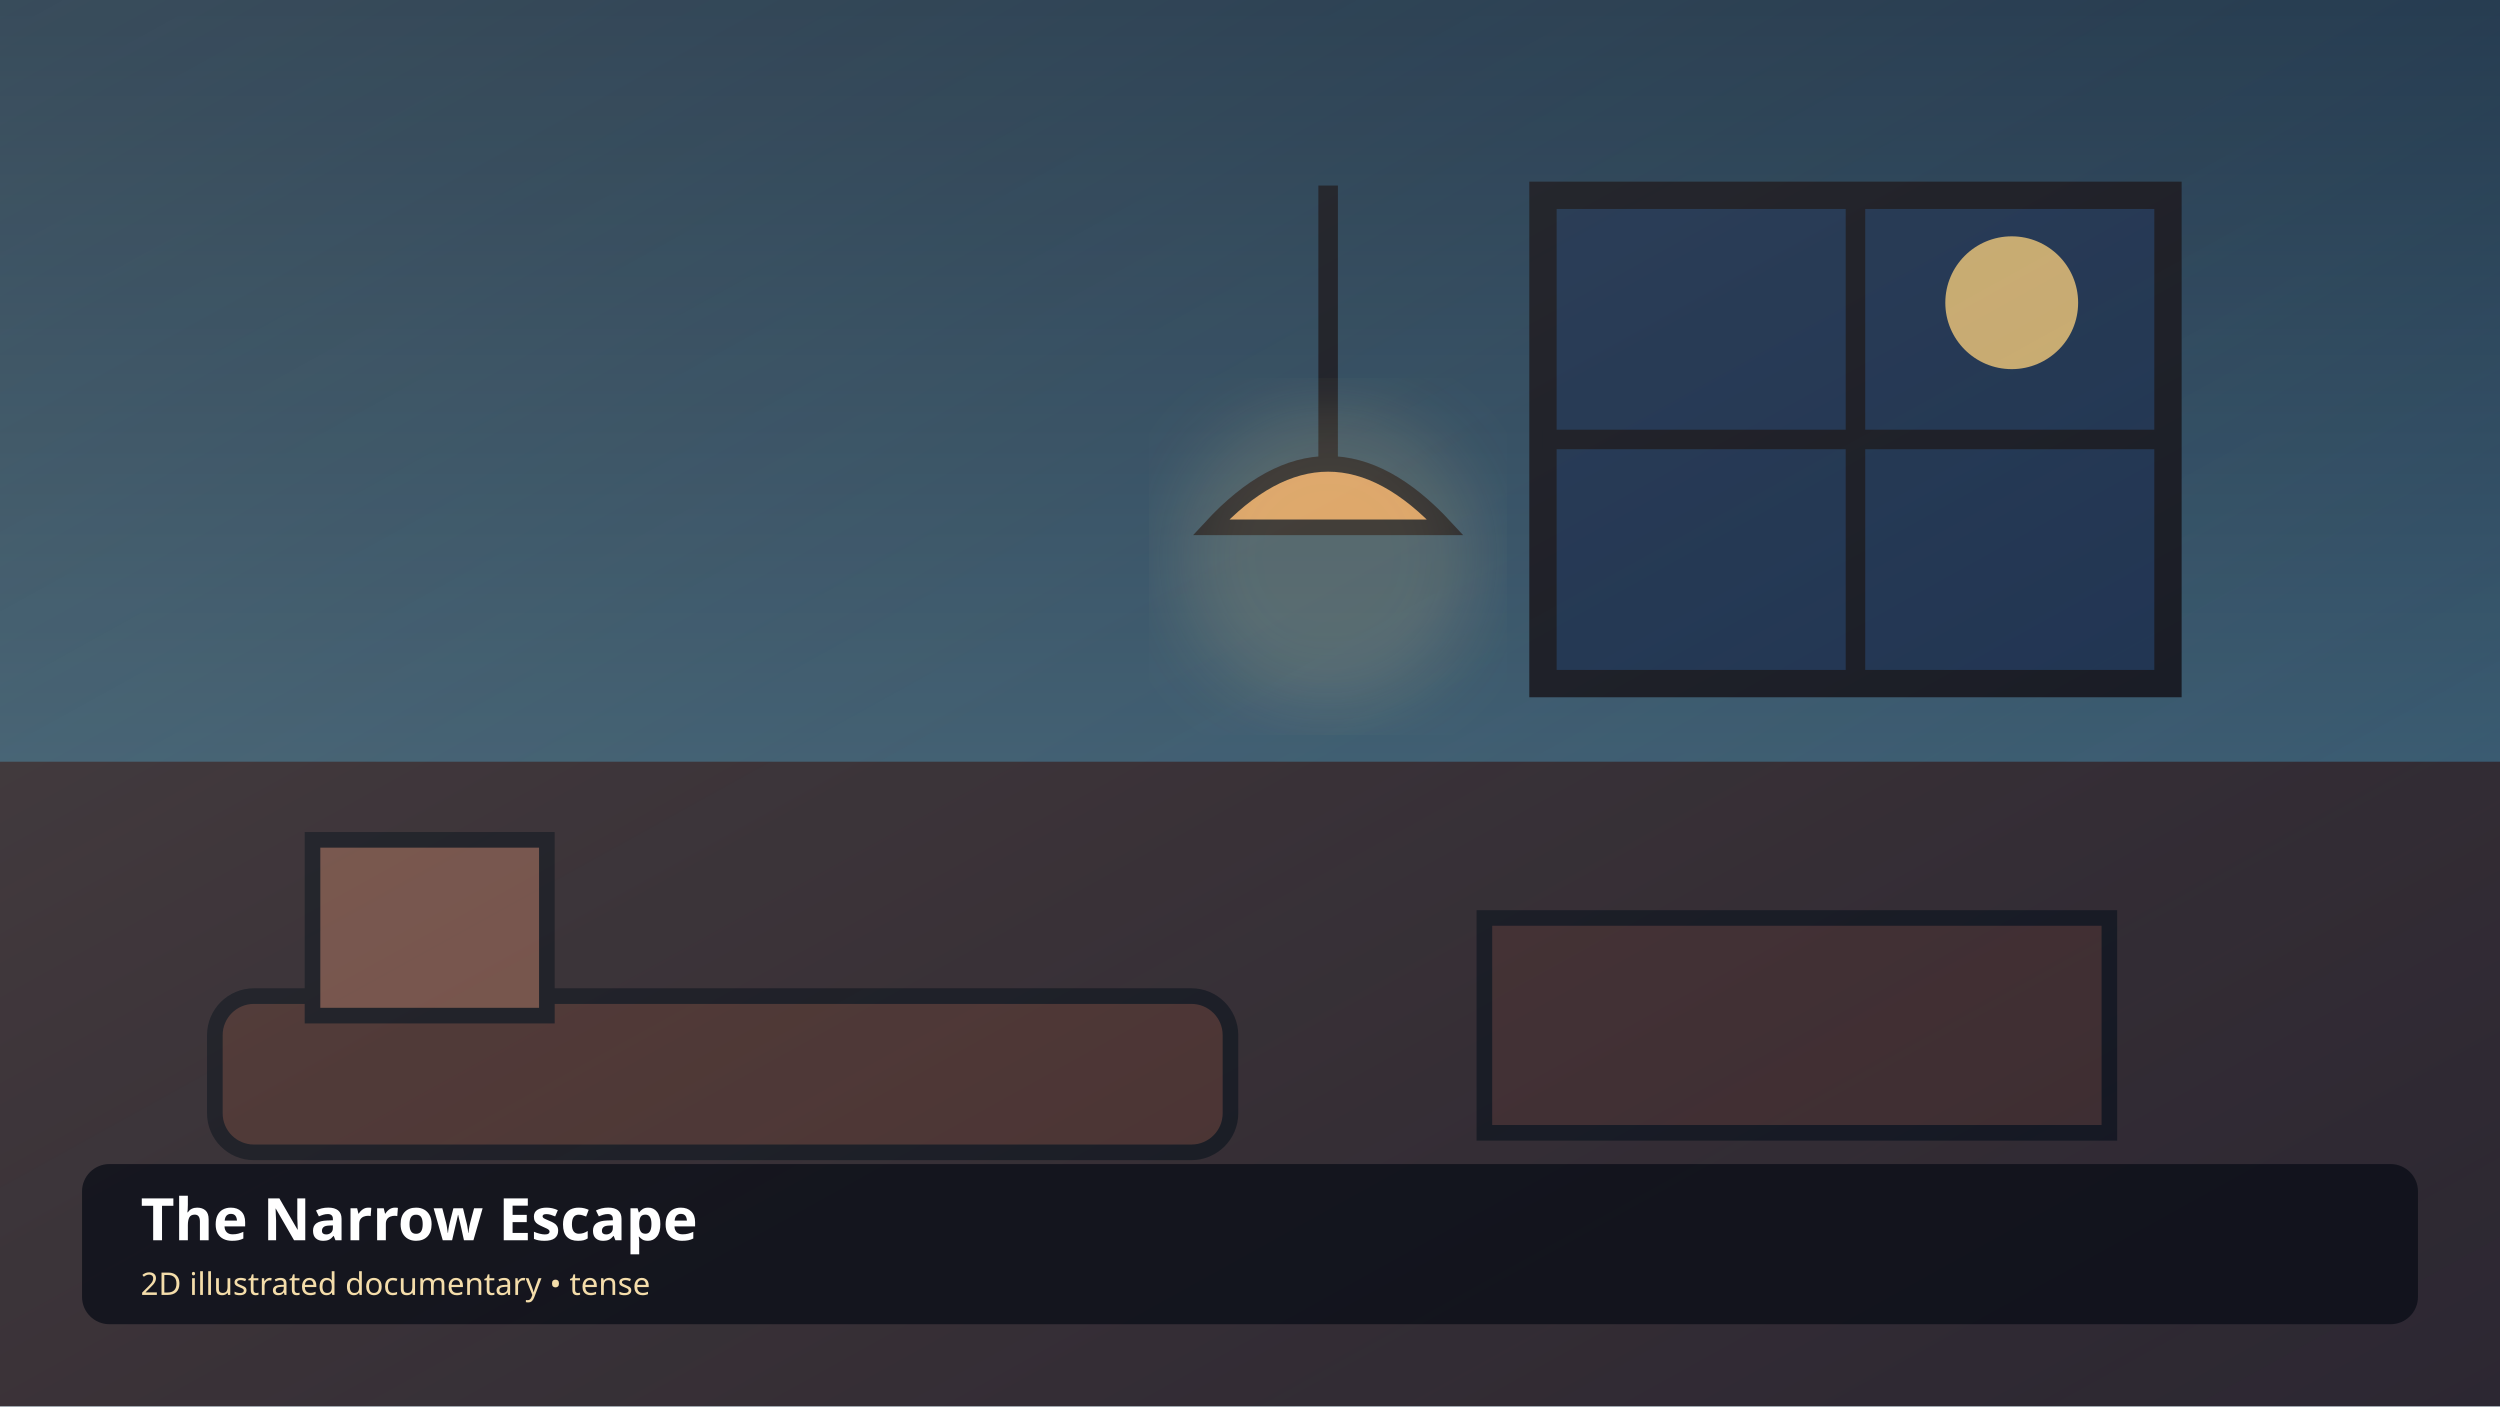
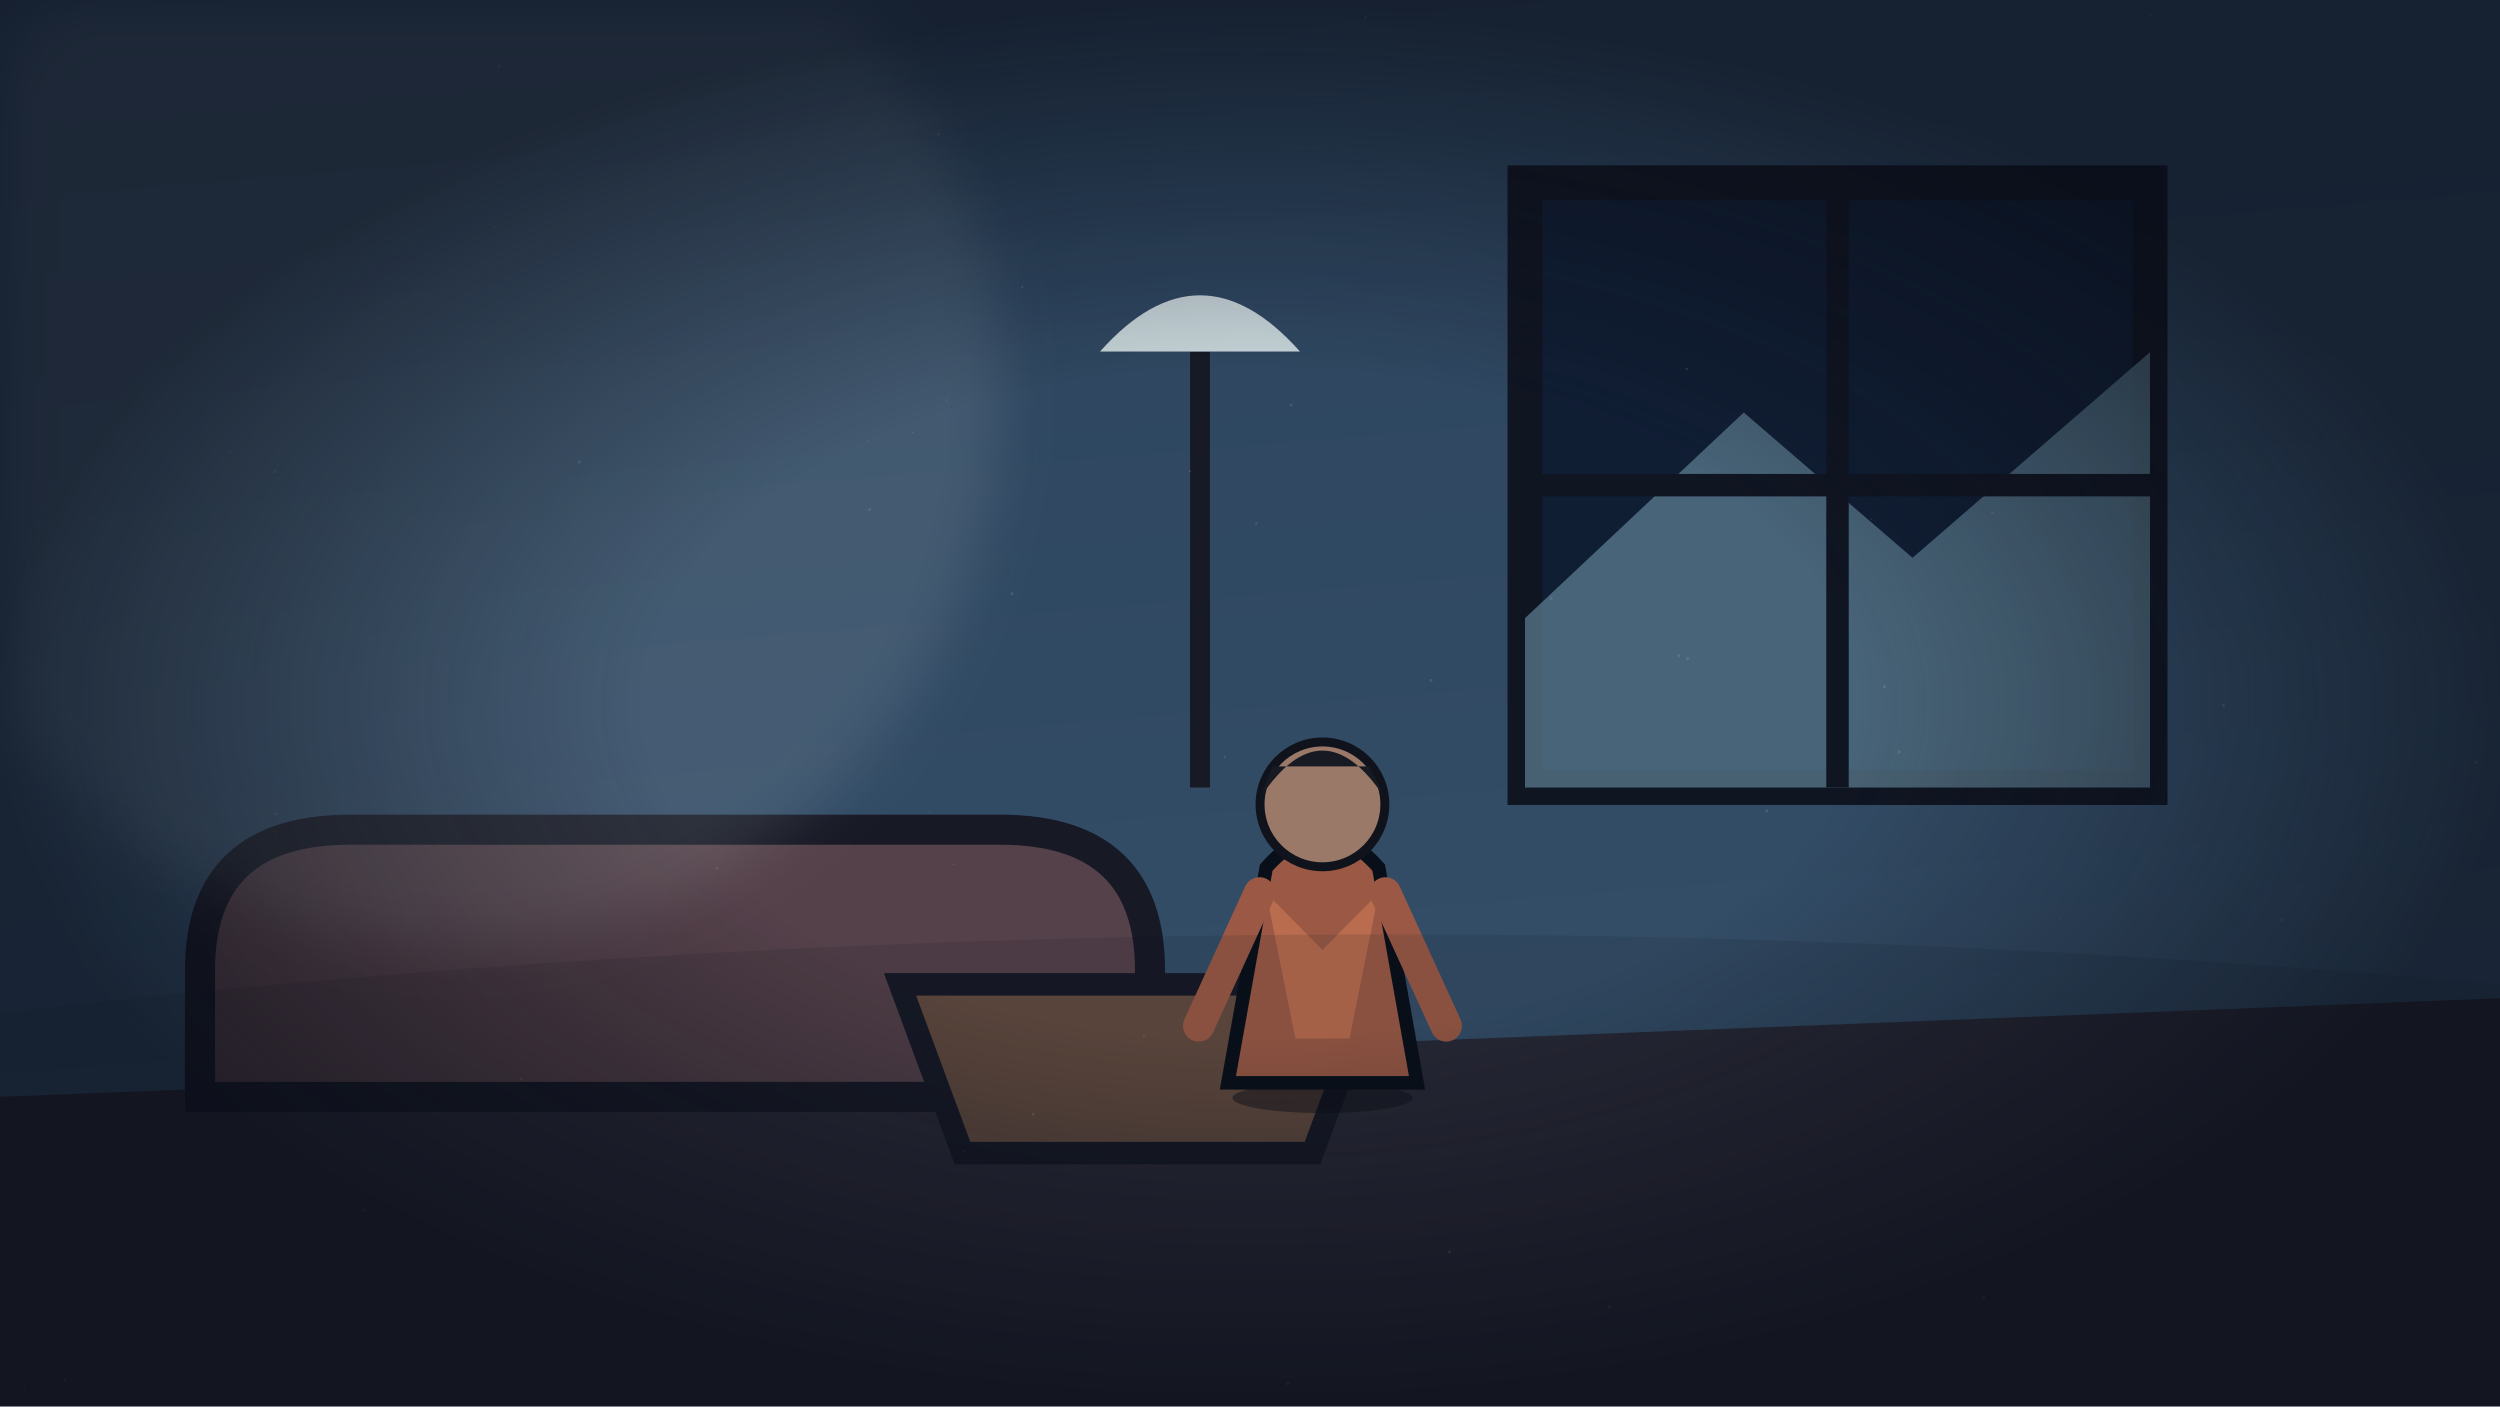
<svg xmlns="http://www.w3.org/2000/svg" width="1280" height="720" viewBox="0 0 1280 720">
  <defs>
-     <linearGradient id="sky" x2="0" y2="1">
-       <stop stop-color="#17324d" />
-       <stop offset="1" stop-color="#4d7890" />
+     <linearGradient id="atmosphere" x1="0" y1="0" x2="0.15" y2="1">
+       <stop stop-color="#101e34" />
+       <stop offset="1" stop-color="#36516b" />
    </linearGradient>
-     <linearGradient id="light" x2="1" y2="1">
-       <stop stop-color="#f4ddaa" stop-opacity=".55" />
-       <stop offset="1" stop-color="#d9a15d" stop-opacity="0" />
+     <linearGradient id="ground" x1="0" y1="0" x2="0" y2="1">
+       <stop stop-color="#36516b" />
+       <stop offset="1" stop-color="#10141e" />
    </linearGradient>
+     <radialGradient id="vignette">
+       <stop offset="48%" stop-color="#080c16" stop-opacity="0" />
+       <stop offset="100%" stop-color="#080c16" stop-opacity=".62" />
+     </radialGradient>
+     <filter id="glow" x="-60%" y="-60%" width="220%" height="220%">
+       <feGaussianBlur stdDeviation="14.2" />
+     </filter>
    <filter id="soft">
-       <feGaussianBlur stdDeviation="18" />
+       <feGaussianBlur stdDeviation="4.9" />
    </filter>
  </defs>
-   <rect width="1280" height="720" fill="url(#sky)" />
-   <rect y="390" width="1280" height="330" fill="#2c2732" />
-   <rect x="790" y="100" width="320" height="250" fill="#172f51" stroke="#101522" stroke-width="14" />
-   <path d="M950 100 V350 M790 225 H1110" stroke="#101522" stroke-width="10" />
-   <circle cx="1030" cy="155" r="34" fill="#f1c979" opacity=".8" />
-   <rect x="110" y="510" width="520" height="80" rx="20" fill="#432e31" stroke="#101522" stroke-width="8" />
-   <rect x="160" y="430" width="120" height="90" fill="#6d4c48" stroke="#101522" stroke-width="8" />
-   <rect x="760" y="470" width="320" height="110" fill="#3a2a31" stroke="#101522" stroke-width="8" />
-   <path d="M680 95 V270" stroke="#101522" stroke-width="10" />
-   <path d="M620 270 Q680 205 740 270Z" fill="#d89d63" stroke="#101522" stroke-width="8" />
-   <circle cx="680" cy="285" r="76" fill="#f6d990" opacity=".15" filter="url(#soft)" />
-   <rect width="1280" height="720" fill="url(#light)" opacity=".28" />
-   <rect x="42" y="596" width="1196" height="82" rx="14" fill="#070b15" opacity=".72" />
-   <text x="72" y="635" fill="#fff" font-family="sans-serif" font-size="30" font-weight="bold">The Narrow Escape</text>
-   <text x="72" y="663" fill="#f4ddaa" font-family="sans-serif" font-size="16">2D illustrated documentary • tense</text>
+   <rect width="1280" height="720" fill="url(#atmosphere)" />
+   <path d="M0 0 H1280 V561.6 H0Z" fill="#36516b" opacity=".72" />
+   <path d="M0 561.6 L1280 511.1 V720 H0Z" fill="#292936" />
+   <rect x="780.8" y="93.6" width="320.0" height="309.6" fill="#101e34" stroke="#101522" stroke-width="17.9" />
+   <path d="M780.8 316.5 L892.8 211.2 L979.2 285.6 L1100.8 180.3 V403.2 H780.8Z" fill="#668a9d" opacity=".65" />
+   <path d="M940.8 93.6 V403.2 M780.8 248.4 H1100.8" stroke="#101522" stroke-width="11.5" />
+   <path d="M102.4 496.8 q0 -72.0 76.8 -72.0 h332.8 q76.8 0 76.8 72.0 v64.8 H102.4Z" fill="#55414a" stroke="#171925" stroke-width="15.4" />
+   <path d="M460.8 504.0 h243.2 l-32.0 86.4 h-179.2Z" fill="#634b3f" stroke="#171925" stroke-width="11.5" />
+   <path d="M614.4 180.0 V403.2" stroke="#171925" stroke-width="10.2" />
+   <path d="M563.2 180.0 Q614.4 122.4 665.6 180.0Z" fill="#c5d3d7" />
+   <g transform="translate(677.1 554.4) scale(0.90)">
+     <ellipse cx="0" cy="8.6" rx="51.2" ry="8.6" fill="#080c14" opacity=".45" />
+     <path d="M-32.0 -122.4 Q0 -158.4 32.0 -122.4 L53.8 0 H-53.8Z" fill="#9b5945" stroke="#090f19" stroke-width="7.7" />
+     <path d="M-32.0 -108.0 L0 -75.6 L32.0 -108.0 L15.4 -25.2 H-15.4Z" fill="#b96c4e" />
+     <circle cx="0" cy="-158.4" r="35.5" fill="#9a7969" stroke="#10131b" stroke-width="5.1" />
+     <path d="M-35.5 -162.0 Q0 -216.0 35.5 -162.0 L26.6 -180.0 H-28.4Z" fill="#171a22" />
+     <path d="M-35.8 -108.0 L-70.4 -32.4 M35.8 -108.0 L70.4 -32.4" stroke="#9b5945" stroke-width="17.9" stroke-linecap="round" />
+   </g>
+   <circle cx="230.4" cy="201.6" r="281.6" fill="#c5d3d7" opacity=".13" filter="url(#glow)" />
+   <path d="M0 518.4 Q640.0 446.4 1280 504.0 V720 H0Z" fill="#080d16" opacity=".12" />
+   <g>
+     <circle cx="859.6" cy="335.7" r="0.73" fill="#f4e8d4" opacity=".12" />
+     <circle cx="255.5" cy="33.9" r="0.76" fill="#f4e8d4" opacity=".12" />
+     <circle cx="661.1" cy="207.4" r="0.74" fill="#f4e8d4" opacity=".12" />
+     <circle cx="480.5" cy="68.7" r="0.71" fill="#f4e8d4" opacity=".12" />
+     <circle cx="523.4" cy="147.0" r="0.57" fill="#f4e8d4" opacity=".12" />
+     <circle cx="518.2" cy="304.0" r="0.82" fill="#f4e8d4" opacity=".12" />
+     <circle cx="742.2" cy="640.9" r="0.83" fill="#f4e8d4" opacity=".12" />
+     <circle cx="186.6" cy="619.5" r="0.61" fill="#f4e8d4" opacity=".12" />
+     <circle cx="117.9" cy="231.4" r="0.54" fill="#f4e8d4" opacity=".12" />
+     <circle cx="958.0" cy="265.7" r="0.46" fill="#f4e8d4" opacity=".12" />
+     <circle cx="367.1" cy="444.6" r="0.62" fill="#f4e8d4" opacity=".12" />
+     <circle cx="824.1" cy="669.0" r="0.79" fill="#f4e8d4" opacity=".12" />
+     <circle cx="794.1" cy="306.4" r="0.72" fill="#f4e8d4" opacity=".12" />
+     <circle cx="627.1" cy="387.5" r="0.58" fill="#f4e8d4" opacity=".12" />
+     <circle cx="488.3" cy="442.5" r="0.46" fill="#f4e8d4" opacity=".12" />
+     <circle cx="657.9" cy="179.2" r="0.68" fill="#f4e8d4" opacity=".12" />
+     <circle cx="529.0" cy="570.5" r="0.76" fill="#f4e8d4" opacity=".12" />
+     <circle cx="699.1" cy="8.7" r="0.62" fill="#f4e8d4" opacity=".12" />
+     <circle cx="253.3" cy="116.2" r="0.48" fill="#f4e8d4" opacity=".12" />
+     <circle cx="1267.7" cy="390.3" r="0.81" fill="#f4e8d4" opacity=".12" />
+     <circle cx="12.5" cy="709.9" r="0.47" fill="#f4e8d4" opacity=".12" />
+     <circle cx="585.7" cy="530.6" r="0.50" fill="#f4e8d4" opacity=".12" />
+     <circle cx="467.2" cy="221.4" r="0.45" fill="#f4e8d4" opacity=".12" />
+     <circle cx="444.1" cy="225.4" r="0.39" fill="#f4e8d4" opacity=".12" />
+     <circle cx="266.8" cy="552.5" r="0.55" fill="#f4e8d4" opacity=".12" />
+     <circle cx="972.4" cy="385.0" r="0.84" fill="#f4e8d4" opacity=".12" />
+     <circle cx="609.3" cy="241.2" r="0.56" fill="#f4e8d4" opacity=".12" />
+     <circle cx="33.3" cy="706.7" r="0.64" fill="#f4e8d4" opacity=".12" />
+     <circle cx="23.9" cy="373.0" r="0.41" fill="#f4e8d4" opacity=".12" />
+     <circle cx="732.7" cy="348.4" r="0.76" fill="#f4e8d4" opacity=".12" />
+     <circle cx="476.1" cy="415.6" r="0.39" fill="#f4e8d4" opacity=".12" />
+     <circle cx="1020.1" cy="262.5" r="0.60" fill="#f4e8d4" opacity=".12" />
+     <circle cx="1101.1" cy="7.8" r="0.58" fill="#f4e8d4" opacity=".12" />
+     <circle cx="643.2" cy="268.0" r="0.66" fill="#f4e8d4" opacity=".12" />
+     <circle cx="141.2" cy="416.9" r="0.73" fill="#f4e8d4" opacity=".12" />
+     <circle cx="484.7" cy="204.9" r="0.50" fill="#f4e8d4" opacity=".12" />
+     <circle cx="140.8" cy="241.6" r="0.68" fill="#f4e8d4" opacity=".12" />
+     <circle cx="904.7" cy="415.2" r="0.76" fill="#f4e8d4" opacity=".12" />
+     <circle cx="964.8" cy="351.7" r="0.78" fill="#f4e8d4" opacity=".12" />
+     <circle cx="445.2" cy="260.9" r="0.72" fill="#f4e8d4" opacity=".12" />
+     <circle cx="494.0" cy="589.7" r="0.40" fill="#f4e8d4" opacity=".12" />
+     <circle cx="296.7" cy="236.5" r="0.84" fill="#f4e8d4" opacity=".12" />
+     <circle cx="788.0" cy="184.4" r="0.36" fill="#f4e8d4" opacity=".12" />
+     <circle cx="167.9" cy="626.9" r="0.47" fill="#f4e8d4" opacity=".12" />
+     <circle cx="1138.4" cy="361.2" r="0.80" fill="#f4e8d4" opacity=".12" />
+     <circle cx="864.0" cy="337.2" r="0.84" fill="#f4e8d4" opacity=".12" />
+     <circle cx="1168.2" cy="470.9" r="0.74" fill="#f4e8d4" opacity=".12" />
+     <circle cx="863.7" cy="188.9" r="0.66" fill="#f4e8d4" opacity=".12" />
+     <circle cx="659.4" cy="708.5" r="0.78" fill="#f4e8d4" opacity=".12" />
+     <circle cx="1054.2" cy="470.0" r="0.45" fill="#f4e8d4" opacity=".12" />
+     <circle cx="1015.7" cy="664.6" r="0.75" fill="#f4e8d4" opacity=".12" />
+   </g>
+   <rect width="1280" height="720" fill="url(#vignette)" />
</svg>
